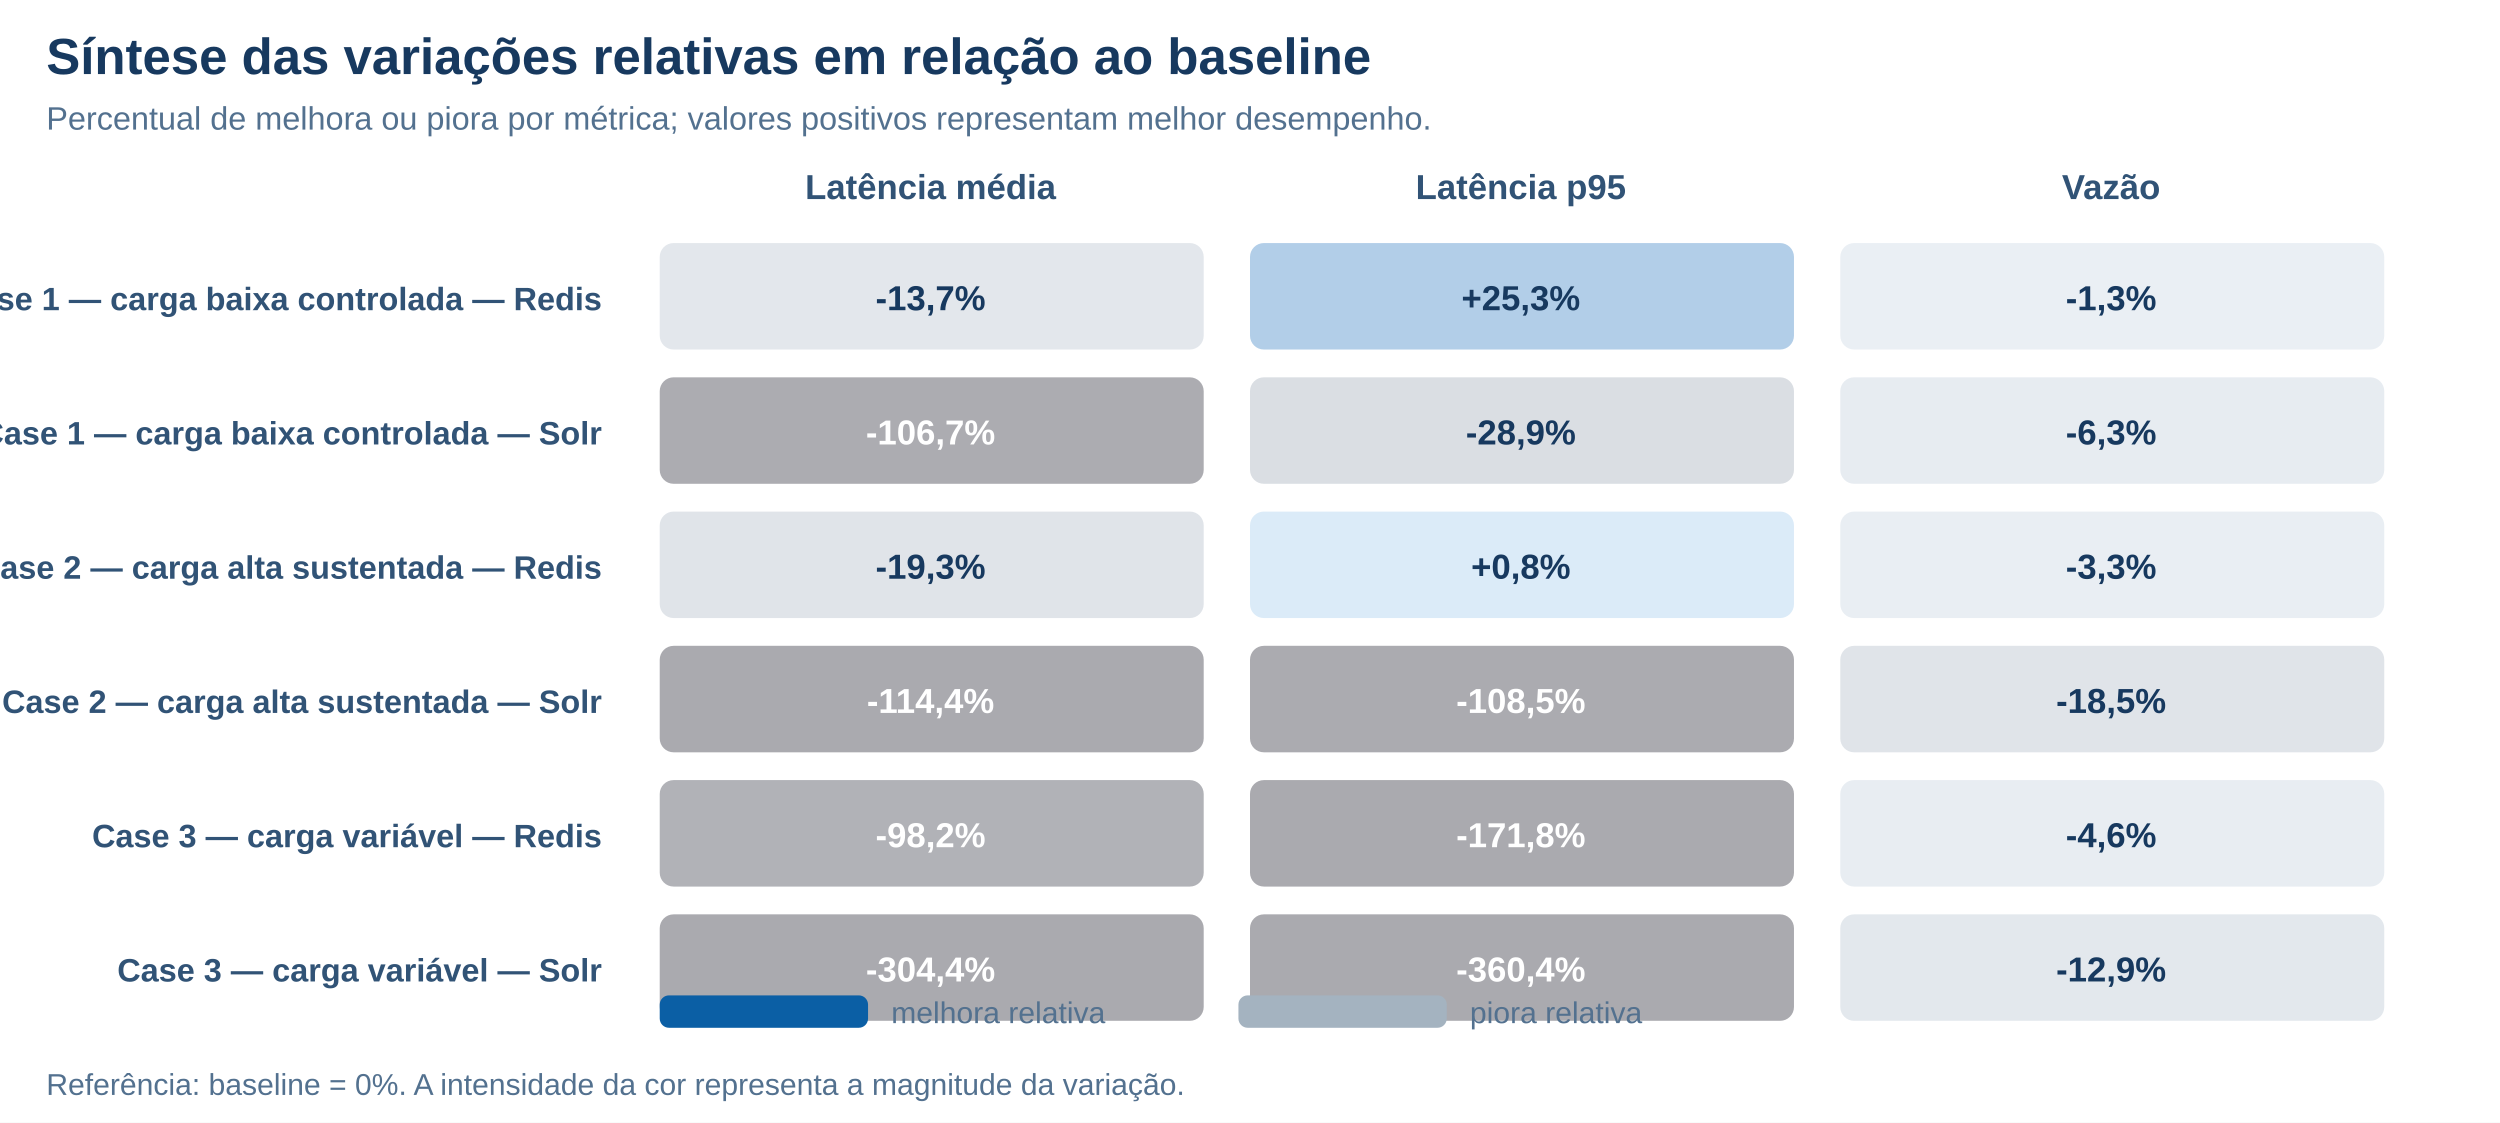
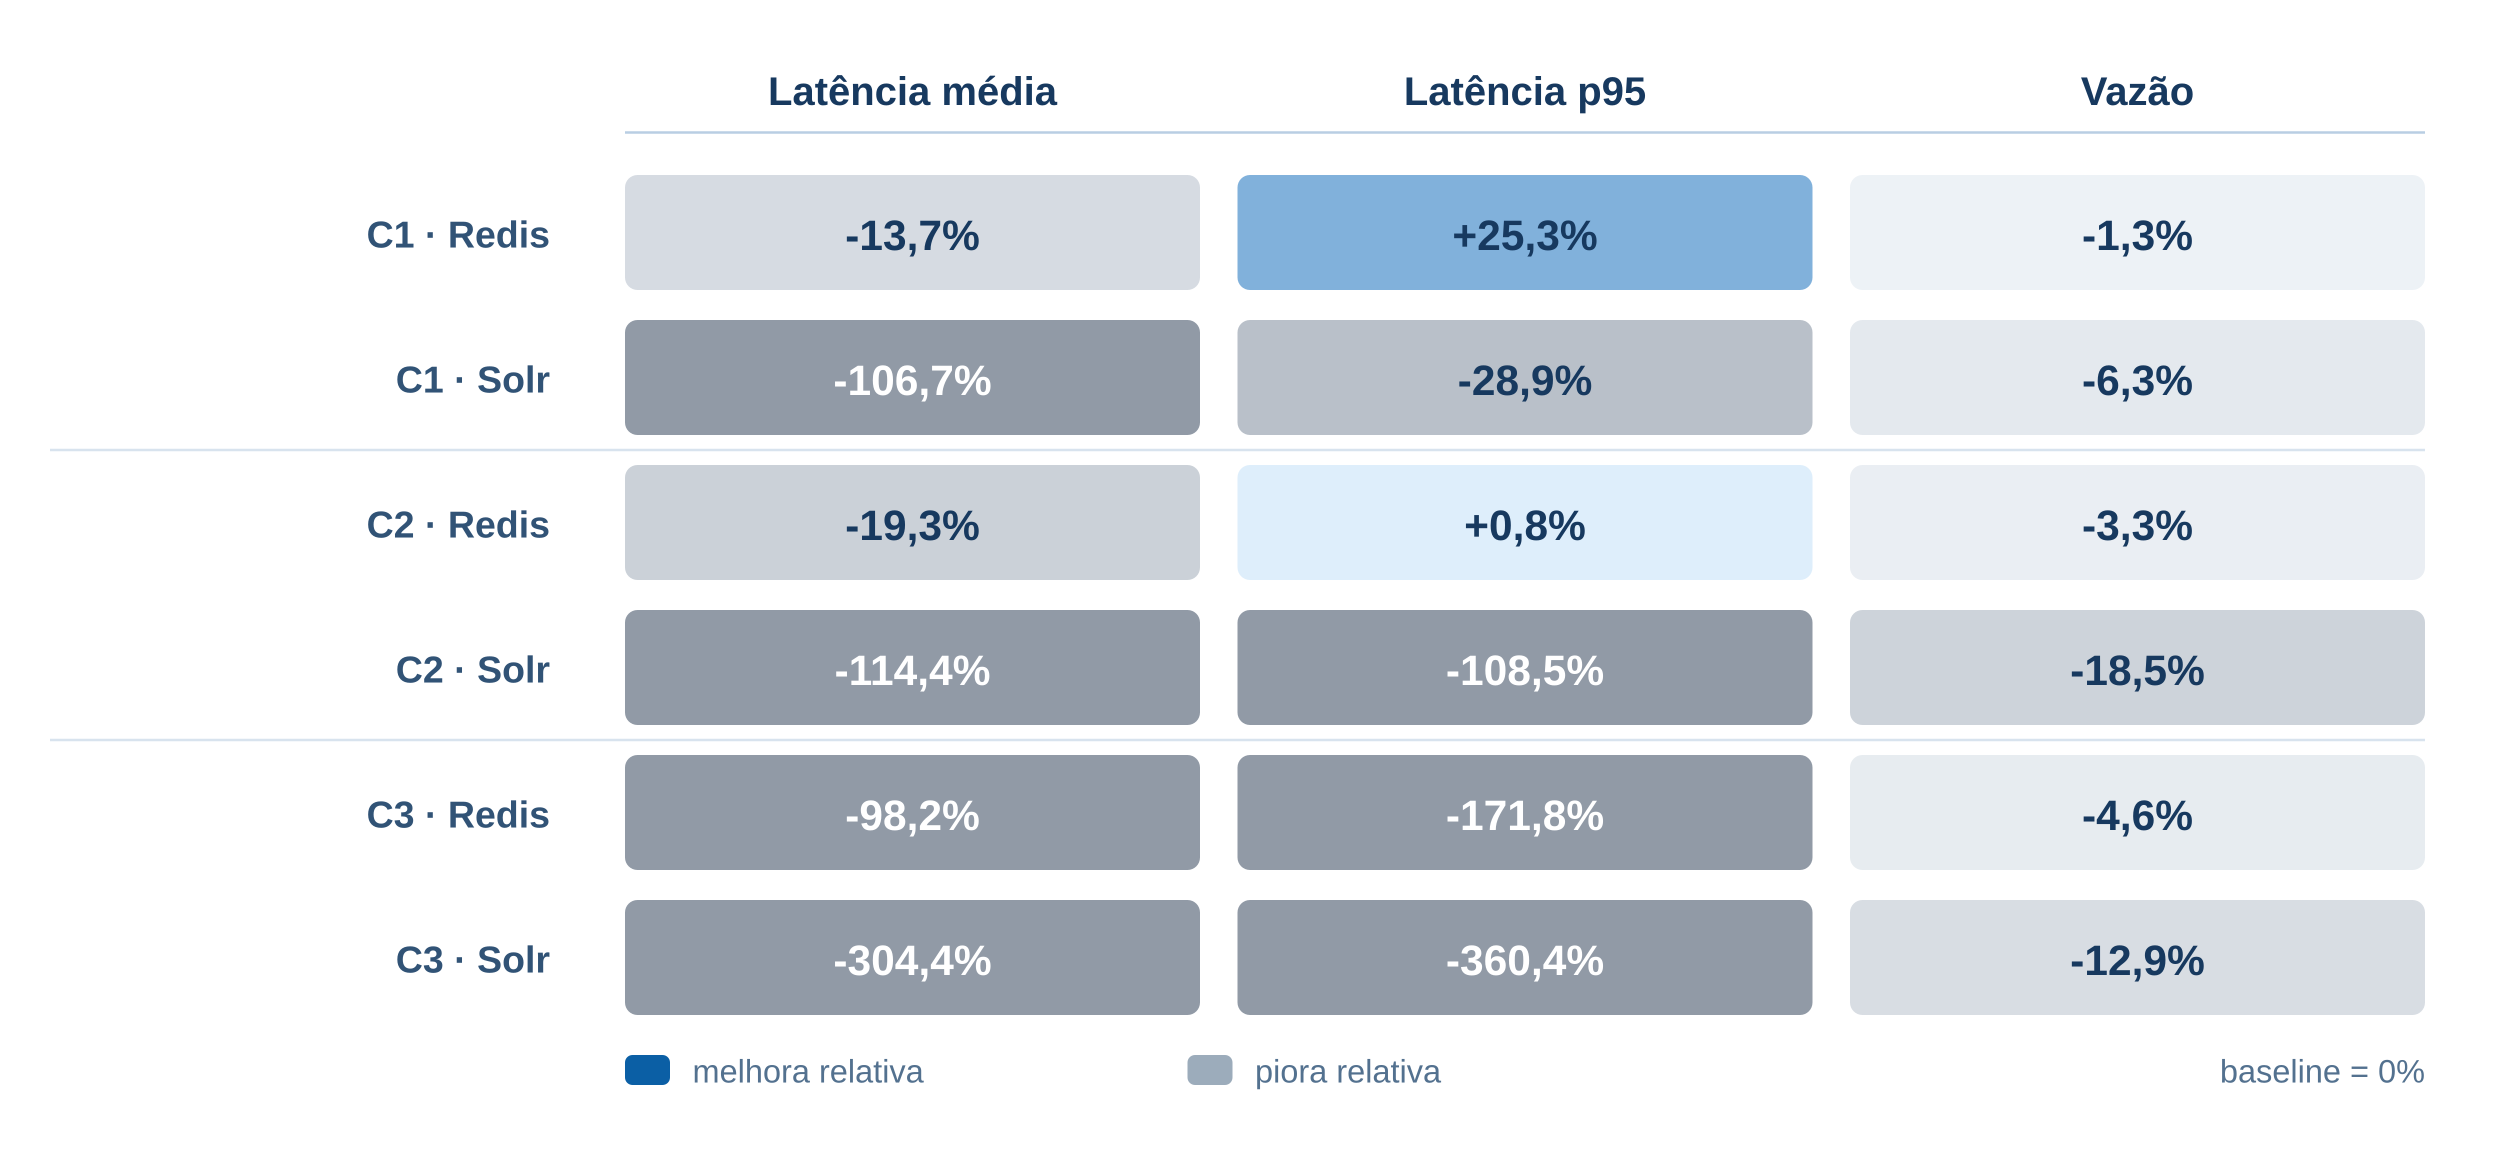
- <svg xmlns="http://www.w3.org/2000/svg" width="1080" height="485" viewBox="0 0 1080 485">
+ <svg xmlns="http://www.w3.org/2000/svg" width="1000" height="460" viewBox="0 0 1000 460">
  <style>
-     .header { font: 700 22px Arial, sans-serif; fill: #17395f; }
-     .subtitle { font: 400 14px Arial, sans-serif; fill: #53718f; }
-     .column { font: 700 15px Arial, sans-serif; fill: #315376; }
-     .row { font: 600 14px Arial, sans-serif; fill: #315376; }
-     .cell { font: 700 15px Arial, sans-serif; }
+     .column { font: 700 16px Arial, sans-serif; fill: #17395f; }
+     .row { font: 700 15px Arial, sans-serif; fill: #315376; }
+     .value { font: 700 17px Arial, sans-serif; }
    .legend { font: 400 13px Arial, sans-serif; fill: #53718f; }
  </style>
-   <rect width="1080" height="485" fill="#ffffff" />
-   <text x="20" y="32" class="header">Síntese das variações relativas em relação ao baseline</text>
-   <text x="20" y="56" class="subtitle">Percentual de melhora ou piora por métrica; valores positivos representam melhor desempenho.</text>
-   <text x="402" y="86" text-anchor="middle" class="column">Latência média</text>
-   <text x="657" y="86" text-anchor="middle" class="column">Latência p95</text>
-   <text x="912" y="86" text-anchor="middle" class="column">Vazão</text>
-   <text x="260" y="134" text-anchor="end" class="row">Case 1 — carga baixa controlada — Redis</text>
-   <text x="260" y="192" text-anchor="end" class="row">Case 1 — carga baixa controlada — Solr</text>
-   <text x="260" y="250" text-anchor="end" class="row">Case 2 — carga alta sustentada — Redis</text>
-   <text x="260" y="308" text-anchor="end" class="row">Case 2 — carga alta sustentada — Solr</text>
-   <text x="260" y="366" text-anchor="end" class="row">Case 3 — carga variável — Redis</text>
-   <text x="260" y="424" text-anchor="end" class="row">Case 3 — carga variável — Solr</text>
-   <rect x="285" y="105" width="235" height="46" rx="6" fill="rgb(227, 231, 236)" />
-   <text x="402" y="134" text-anchor="middle" class="cell" fill="#17395f">-13,7%</text>
-   <rect x="540" y="105" width="235" height="46" rx="6" fill="rgb(178, 206, 232)" />
-   <text x="657" y="134" text-anchor="middle" class="cell" fill="#17395f">+25,3%</text>
-   <rect x="795" y="105" width="235" height="46" rx="6" fill="rgb(234, 239, 244)" />
-   <text x="912" y="134" text-anchor="middle" class="cell" fill="#17395f">-1,3%</text>
-   <rect x="285" y="163" width="235" height="46" rx="6" fill="rgb(172, 172, 177)" />
-   <text x="402" y="192" text-anchor="middle" class="cell" fill="#ffffff">-106,7%</text>
-   <rect x="540" y="163" width="235" height="46" rx="6" fill="rgb(218, 222, 227)" />
-   <text x="657" y="192" text-anchor="middle" class="cell" fill="#17395f">-28,9%</text>
-   <rect x="795" y="163" width="235" height="46" rx="6" fill="rgb(231, 236, 241)" />
-   <text x="912" y="192" text-anchor="middle" class="cell" fill="#17395f">-6,3%</text>
-   <rect x="285" y="221" width="235" height="46" rx="6" fill="rgb(224, 228, 233)" />
-   <text x="402" y="250" text-anchor="middle" class="cell" fill="#17395f">-19,3%</text>
-   <rect x="540" y="221" width="235" height="46" rx="6" fill="rgb(219, 235, 248)" />
-   <text x="657" y="250" text-anchor="middle" class="cell" fill="#17395f">+0,8%</text>
-   <rect x="795" y="221" width="235" height="46" rx="6" fill="rgb(233, 238, 243)" />
-   <text x="912" y="250" text-anchor="middle" class="cell" fill="#17395f">-3,3%</text>
-   <rect x="285" y="279" width="235" height="46" rx="6" fill="rgb(170, 170, 175)" />
-   <text x="402" y="308" text-anchor="middle" class="cell" fill="#ffffff">-114,4%</text>
-   <rect x="540" y="279" width="235" height="46" rx="6" fill="rgb(171, 171, 176)" />
-   <text x="657" y="308" text-anchor="middle" class="cell" fill="#ffffff">-108,5%</text>
-   <rect x="795" y="279" width="235" height="46" rx="6" fill="rgb(224, 228, 233)" />
-   <text x="912" y="308" text-anchor="middle" class="cell" fill="#17395f">-18,5%</text>
-   <rect x="285" y="337" width="235" height="46" rx="6" fill="rgb(177, 178, 183)" />
-   <text x="402" y="366" text-anchor="middle" class="cell" fill="#ffffff">-98,2%</text>
-   <rect x="540" y="337" width="235" height="46" rx="6" fill="rgb(170, 170, 175)" />
-   <text x="657" y="366" text-anchor="middle" class="cell" fill="#ffffff">-171,8%</text>
-   <rect x="795" y="337" width="235" height="46" rx="6" fill="rgb(232, 237, 242)" />
-   <text x="912" y="366" text-anchor="middle" class="cell" fill="#17395f">-4,6%</text>
-   <rect x="285" y="395" width="235" height="46" rx="6" fill="rgb(170, 170, 175)" />
-   <text x="402" y="424" text-anchor="middle" class="cell" fill="#ffffff">-304,4%</text>
-   <rect x="540" y="395" width="235" height="46" rx="6" fill="rgb(170, 170, 175)" />
-   <text x="657" y="424" text-anchor="middle" class="cell" fill="#ffffff">-360,4%</text>
-   <rect x="795" y="395" width="235" height="46" rx="6" fill="rgb(227, 232, 237)" />
-   <text x="912" y="424" text-anchor="middle" class="cell" fill="#17395f">-12,9%</text>
-   <rect x="285" y="430" width="90" height="14" rx="4" fill="#0b5fa5" />
-   <text x="385" y="442" class="legend">melhora relativa</text>
-   <rect x="535" y="430" width="90" height="14" rx="4" fill="#a4b3c0" />
-   <text x="635" y="442" class="legend">piora relativa</text>
-   <text x="20" y="473" class="legend">Referência: baseline = 0%. A intensidade da cor representa a magnitude da variação.</text>
+   <rect width="1000" height="460" fill="#ffffff" />
+   <line x1="250" y1="53" x2="970" y2="53" stroke="#b9cee3" stroke-width="1" />
+   <text x="365" y="42" text-anchor="middle" class="column">Latência média</text>
+   <text x="610" y="42" text-anchor="middle" class="column">Latência p95</text>
+   <text x="855" y="42" text-anchor="middle" class="column">Vazão</text>
+   <text x="220" y="99" text-anchor="end" class="row">C1 · Redis</text>
+   <text x="220" y="157" text-anchor="end" class="row">C1 · Solr</text>
+   <text x="220" y="215" text-anchor="end" class="row">C2 · Redis</text>
+   <text x="220" y="273" text-anchor="end" class="row">C2 · Solr</text>
+   <text x="220" y="331" text-anchor="end" class="row">C3 · Redis</text>
+   <text x="220" y="389" text-anchor="end" class="row">C3 · Solr</text>
+   <rect x="250" y="70" width="230" height="46" rx="5" fill="rgb(214, 219, 226)" />
+   <text x="365" y="100" text-anchor="middle" class="value" fill="#17395f">-13,7%</text>
+   <rect x="495" y="70" width="230" height="46" rx="5" fill="rgb(129, 177, 219)" />
+   <text x="610" y="100" text-anchor="middle" class="value" fill="#17395f">+25,3%</text>
+   <rect x="740" y="70" width="230" height="46" rx="5" fill="rgb(237, 242, 246)" />
+   <text x="855" y="100" text-anchor="middle" class="value" fill="#17395f">-1,3%</text>
+   <rect x="250" y="128" width="230" height="46" rx="5" fill="rgb(145, 154, 166)" />
+   <text x="365" y="158" text-anchor="middle" class="value" fill="#ffffff">-106,7%</text>
+   <rect x="495" y="128" width="230" height="46" rx="5" fill="rgb(185, 192, 201)" />
+   <text x="610" y="158" text-anchor="middle" class="value" fill="#17395f">-28,9%</text>
+   <rect x="740" y="128" width="230" height="46" rx="5" fill="rgb(228, 233, 238)" />
+   <text x="855" y="158" text-anchor="middle" class="value" fill="#17395f">-6,3%</text>
+   <rect x="250" y="186" width="230" height="46" rx="5" fill="rgb(203, 209, 216)" />
+   <text x="365" y="216" text-anchor="middle" class="value" fill="#17395f">-19,3%</text>
+   <rect x="495" y="186" width="230" height="46" rx="5" fill="rgb(222, 238, 251)" />
+   <text x="610" y="216" text-anchor="middle" class="value" fill="#17395f">+0,8%</text>
+   <rect x="740" y="186" width="230" height="46" rx="5" fill="rgb(234, 238, 243)" />
+   <text x="855" y="216" text-anchor="middle" class="value" fill="#17395f">-3,3%</text>
+   <rect x="250" y="244" width="230" height="46" rx="5" fill="rgb(145, 154, 166)" />
+   <text x="365" y="274" text-anchor="middle" class="value" fill="#ffffff">-114,4%</text>
+   <rect x="495" y="244" width="230" height="46" rx="5" fill="rgb(145, 154, 166)" />
+   <text x="610" y="274" text-anchor="middle" class="value" fill="#ffffff">-108,5%</text>
+   <rect x="740" y="244" width="230" height="46" rx="5" fill="rgb(205, 211, 218)" />
+   <text x="855" y="274" text-anchor="middle" class="value" fill="#17395f">-18,5%</text>
+   <rect x="250" y="302" width="230" height="46" rx="5" fill="rgb(145, 154, 166)" />
+   <text x="365" y="332" text-anchor="middle" class="value" fill="#ffffff">-98,2%</text>
+   <rect x="495" y="302" width="230" height="46" rx="5" fill="rgb(145, 154, 166)" />
+   <text x="610" y="332" text-anchor="middle" class="value" fill="#ffffff">-171,8%</text>
+   <rect x="740" y="302" width="230" height="46" rx="5" fill="rgb(231, 236, 240)" />
+   <text x="855" y="332" text-anchor="middle" class="value" fill="#17395f">-4,6%</text>
+   <rect x="250" y="360" width="230" height="46" rx="5" fill="rgb(145, 154, 166)" />
+   <text x="365" y="390" text-anchor="middle" class="value" fill="#ffffff">-304,4%</text>
+   <rect x="495" y="360" width="230" height="46" rx="5" fill="rgb(145, 154, 166)" />
+   <text x="610" y="390" text-anchor="middle" class="value" fill="#ffffff">-360,4%</text>
+   <rect x="740" y="360" width="230" height="46" rx="5" fill="rgb(216, 221, 227)" />
+   <text x="855" y="390" text-anchor="middle" class="value" fill="#17395f">-12,9%</text>
+   <line x1="20" y1="180" x2="970" y2="180" stroke="#d8e3ee" stroke-width="1" />
+   <line x1="20" y1="296" x2="970" y2="296" stroke="#d8e3ee" stroke-width="1" />
+   <rect x="250" y="422" width="18" height="12" rx="3" fill="#0b5fa5" />
+   <text x="277" y="433" class="legend">melhora relativa</text>
+   <rect x="475" y="422" width="18" height="12" rx="3" fill="#9cacbb" />
+   <text x="502" y="433" class="legend">piora relativa</text>
+   <text x="970" y="433" text-anchor="end" class="legend">baseline = 0%</text>
</svg>
